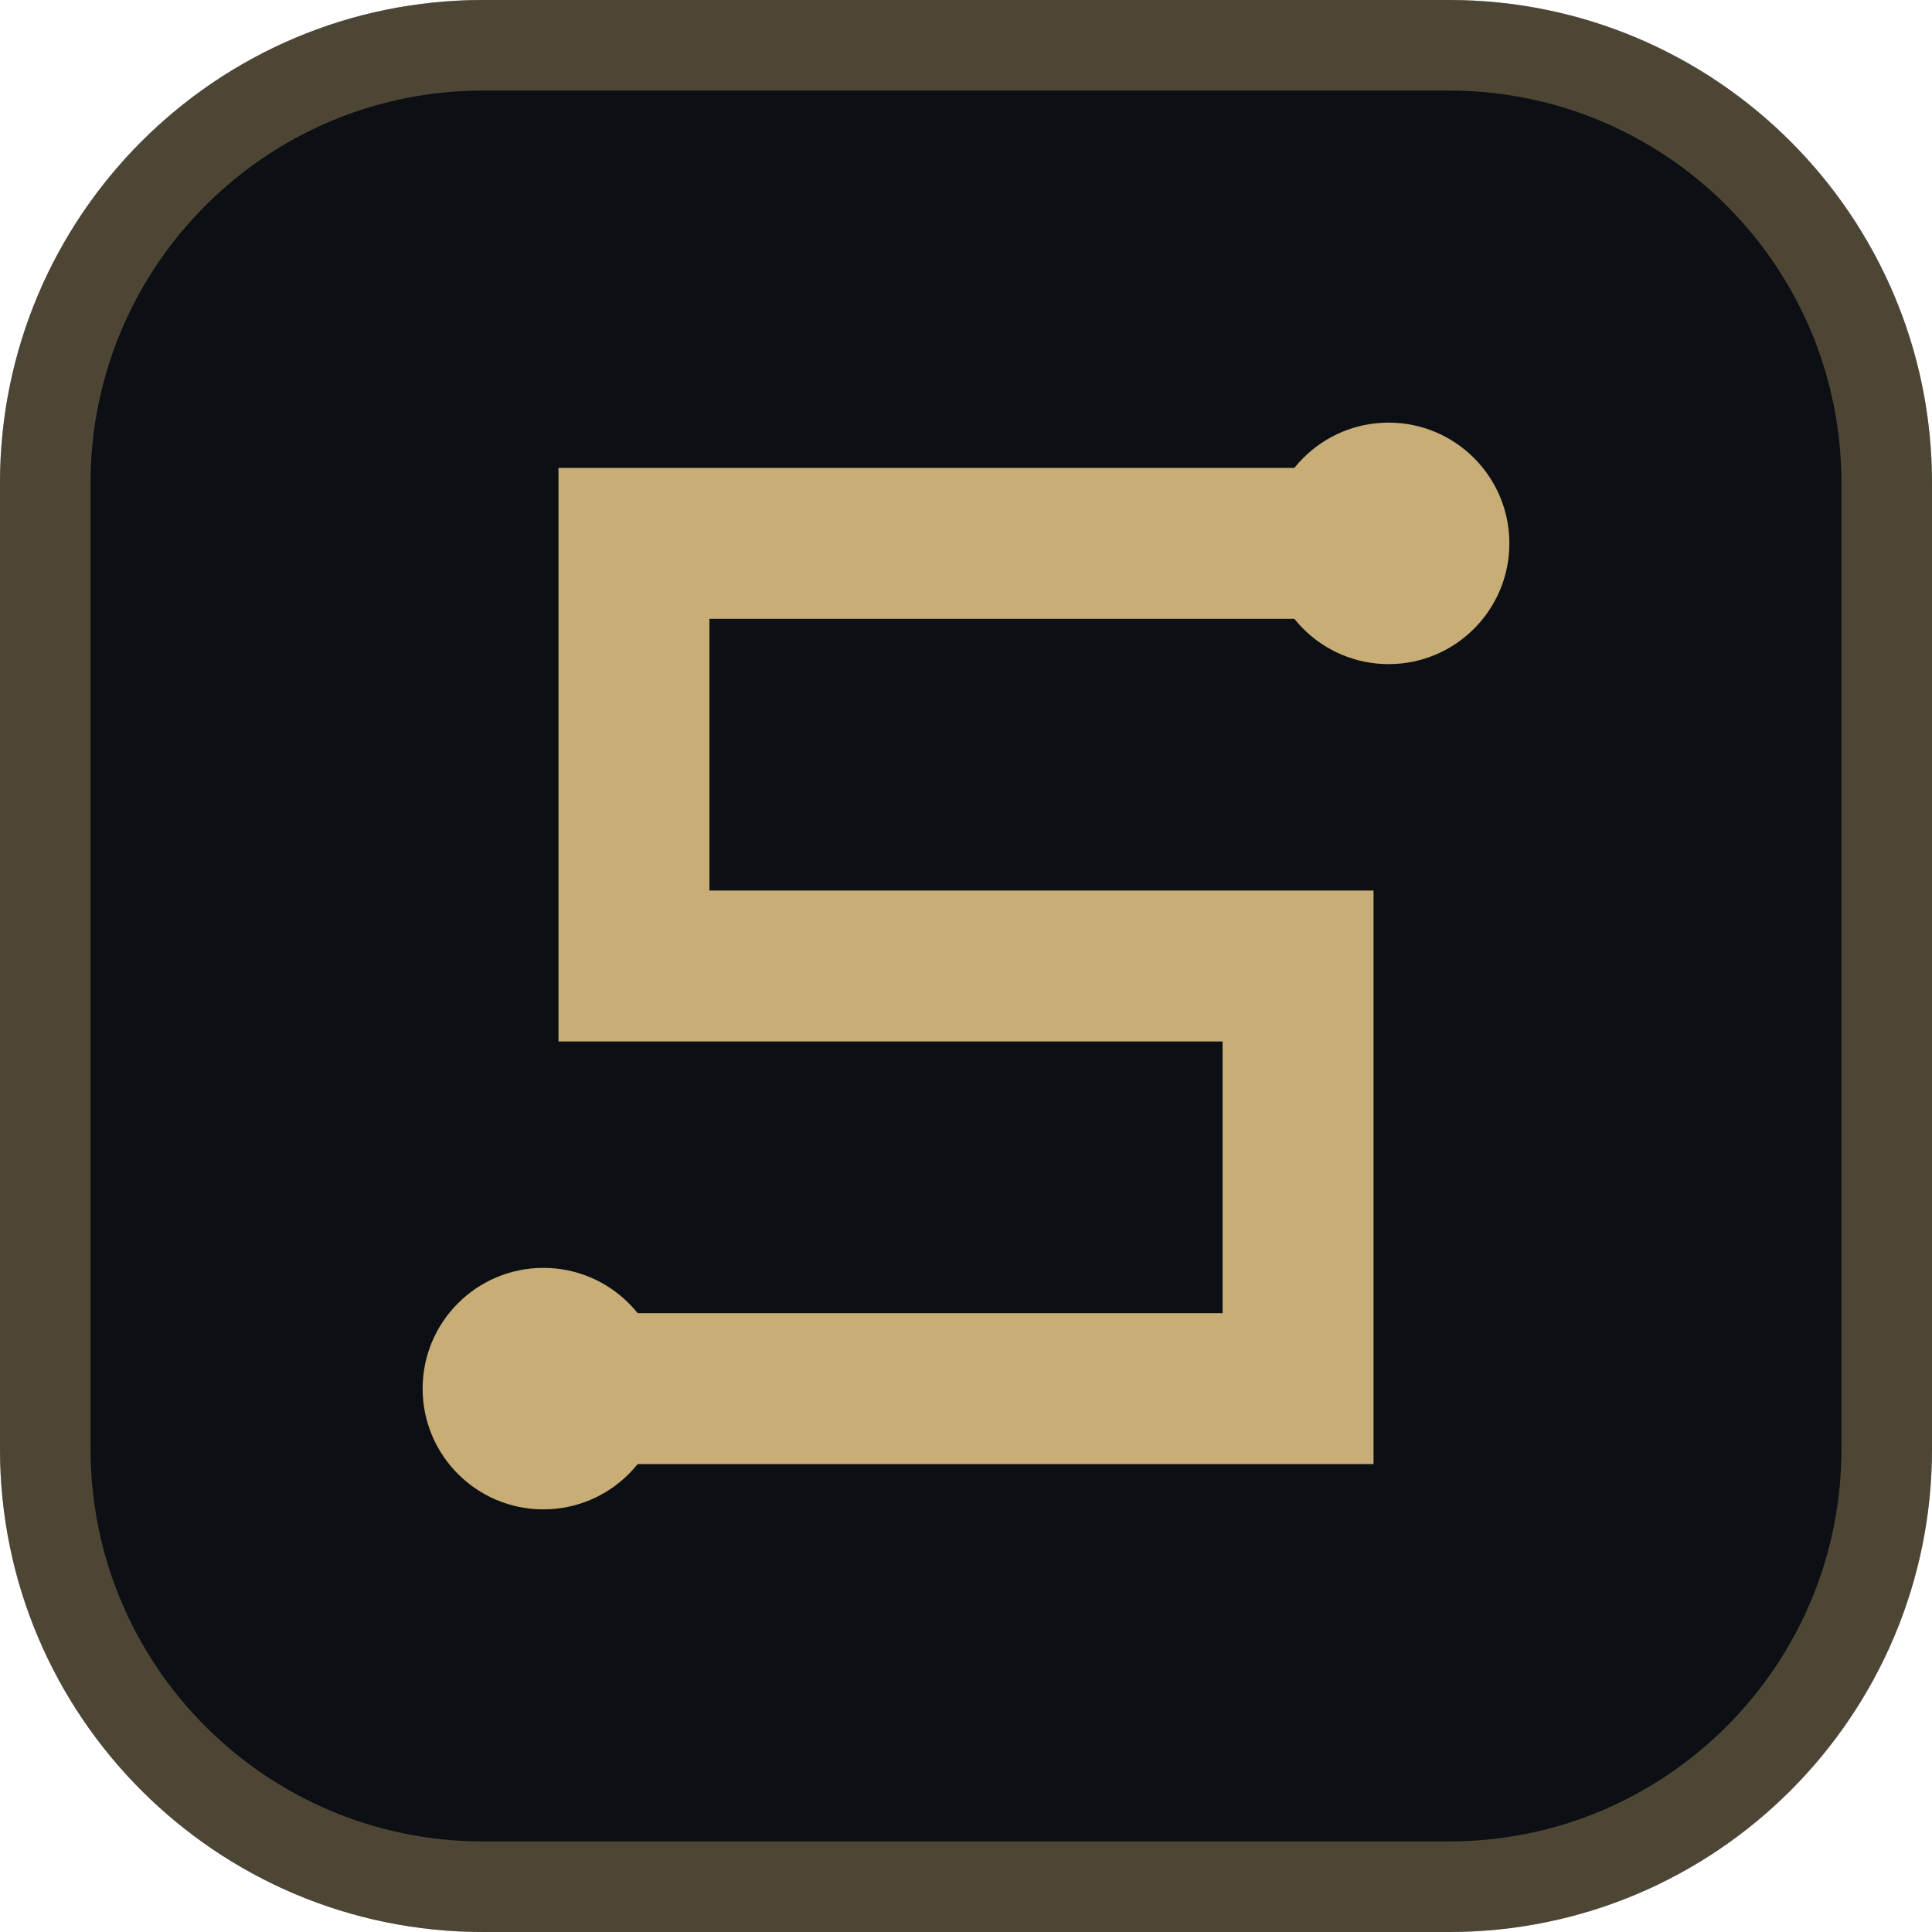
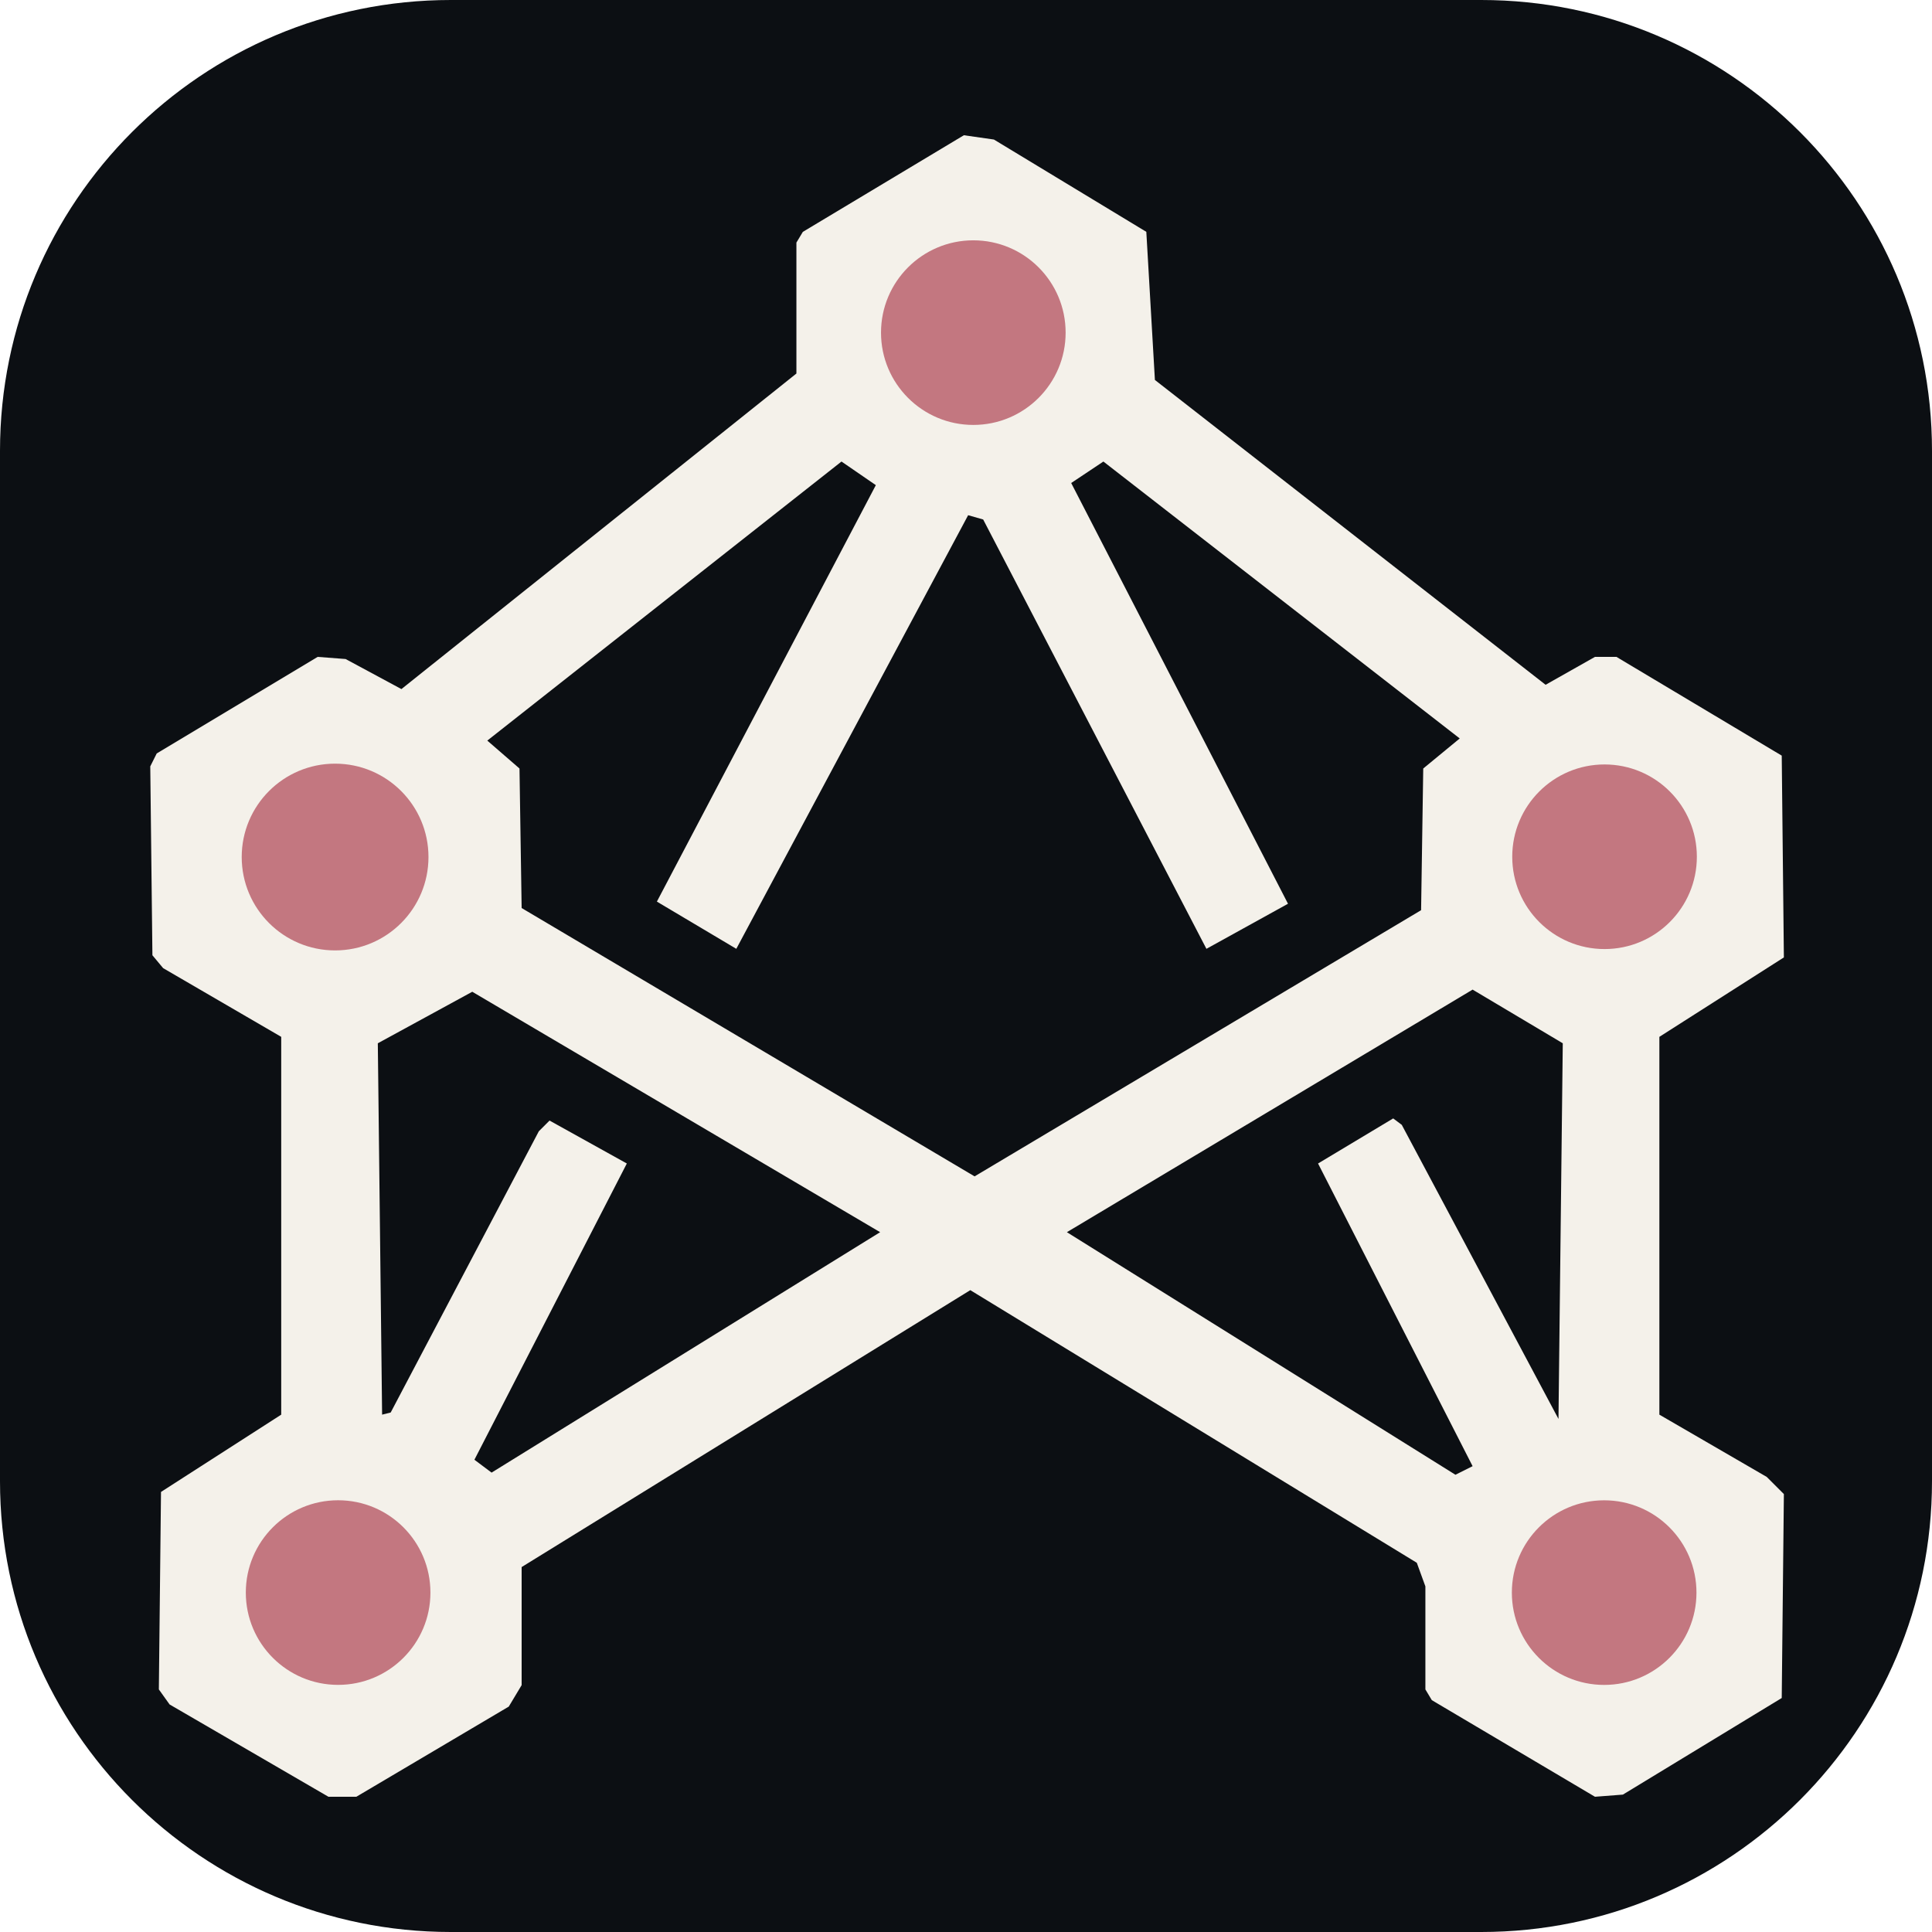
- <svg xmlns="http://www.w3.org/2000/svg" viewBox="0 0 32 32" fill="none">
-   <rect width="32" height="32" rx="8" fill="#0C0F13" />
-   <rect x="0.75" y="0.75" width="30.5" height="30.5" rx="7.25" stroke="#C8AD76" stroke-opacity="0.35" stroke-width="1.5" />
-   <path d="M23 9H10.5V16H21.5V23H9" stroke="#C8AD76" stroke-width="2.5" stroke-linecap="square" />
-   <circle cx="23" cy="9" r="2" fill="#C8AD76" />
-   <circle cx="9" cy="23" r="2" fill="#C8AD76" />
+ <svg xmlns="http://www.w3.org/2000/svg" viewBox="173 145 900 900">
+   <rect x="173" y="145" width="900" height="900" rx="210" fill="#0C0F13" />
+   <path d="M 246 496 L 243 502 L 244 590 L 249 596 L 304 628 L 304 804 L 248 840 L 247 932 L 252 939 L 326 982 L 339 982 L 410 940 L 416 930 L 416 875 L 625 746 L 833 873 L 837 884 L 837 932 L 840 937 L 916 982 L 929 981 L 1003 936 L 1004 841 L 996 833 L 946 804 L 946 628 L 1004 591 L 1003 497 L 926 451 L 916 451 L 893 464 L 711 322 L 707 253 L 636 210 L 622 208 L 547 253 L 544 258 L 544 319 L 360 466 L 334 452 L 321 451 Z M 393 607 L 583 719 L 402 831 L 394 825 L 465 687 L 429 667 L 424 672 L 355 803 L 351 804 L 349 631 Z M 859 606 L 901 631 L 899 806 L 826 669 L 822 666 L 787 687 L 859 828 L 851 832 L 670 719 Z M 400 490 L 565 360 L 581 371 L 479 565 L 516 587 L 624 385 L 631 387 L 735 587 L 773 566 L 672 370 L 687 360 L 853 489 L 836 503 L 835 569 L 627 693 L 416 568 L 415 503 Z" fill="#F4F1EA" fill-rule="evenodd" />
+   <circle cx="626.41" cy="299.95" r="43" fill="#C37780" />
+   <circle cx="920.46" cy="544.11" r="43" fill="#C37780" />
+   <circle cx="329.1" cy="544.24" r="43.5" fill="#C37780" />
+   <circle cx="330.51" cy="886.88" r="43" fill="#C37780" />
+   <circle cx="920.28" cy="886.9" r="43" fill="#C37780" />
</svg>
